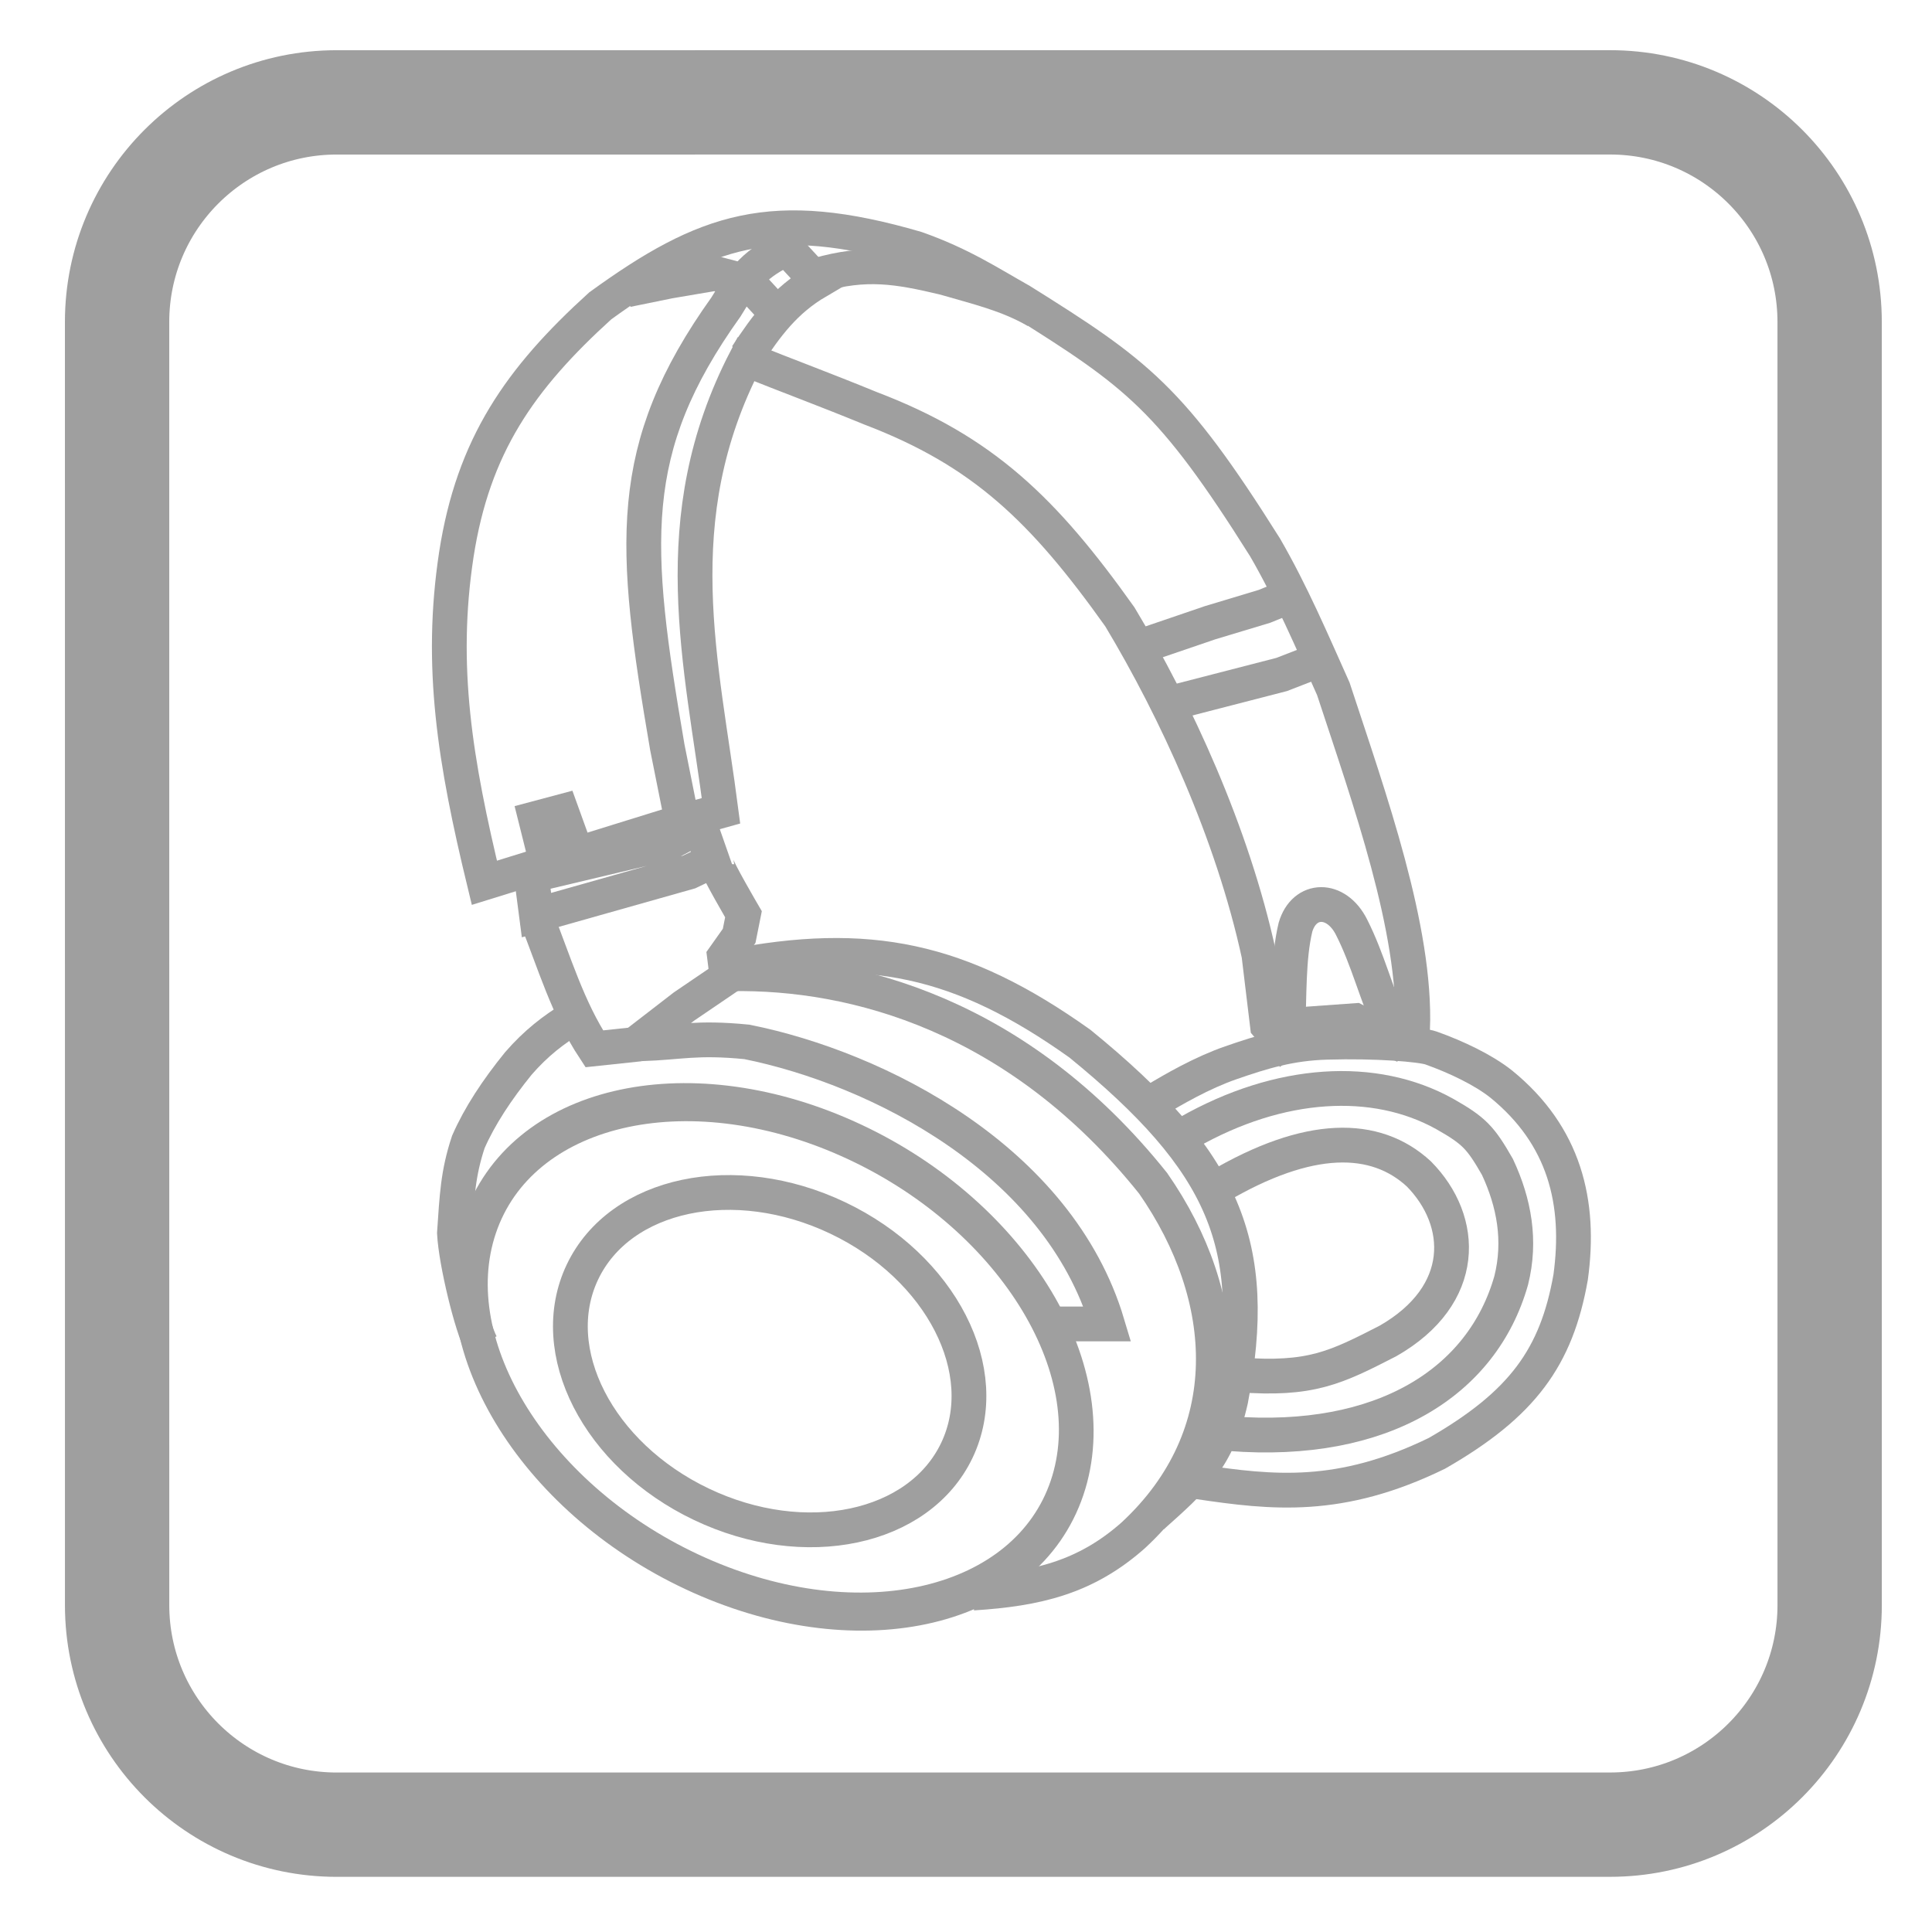
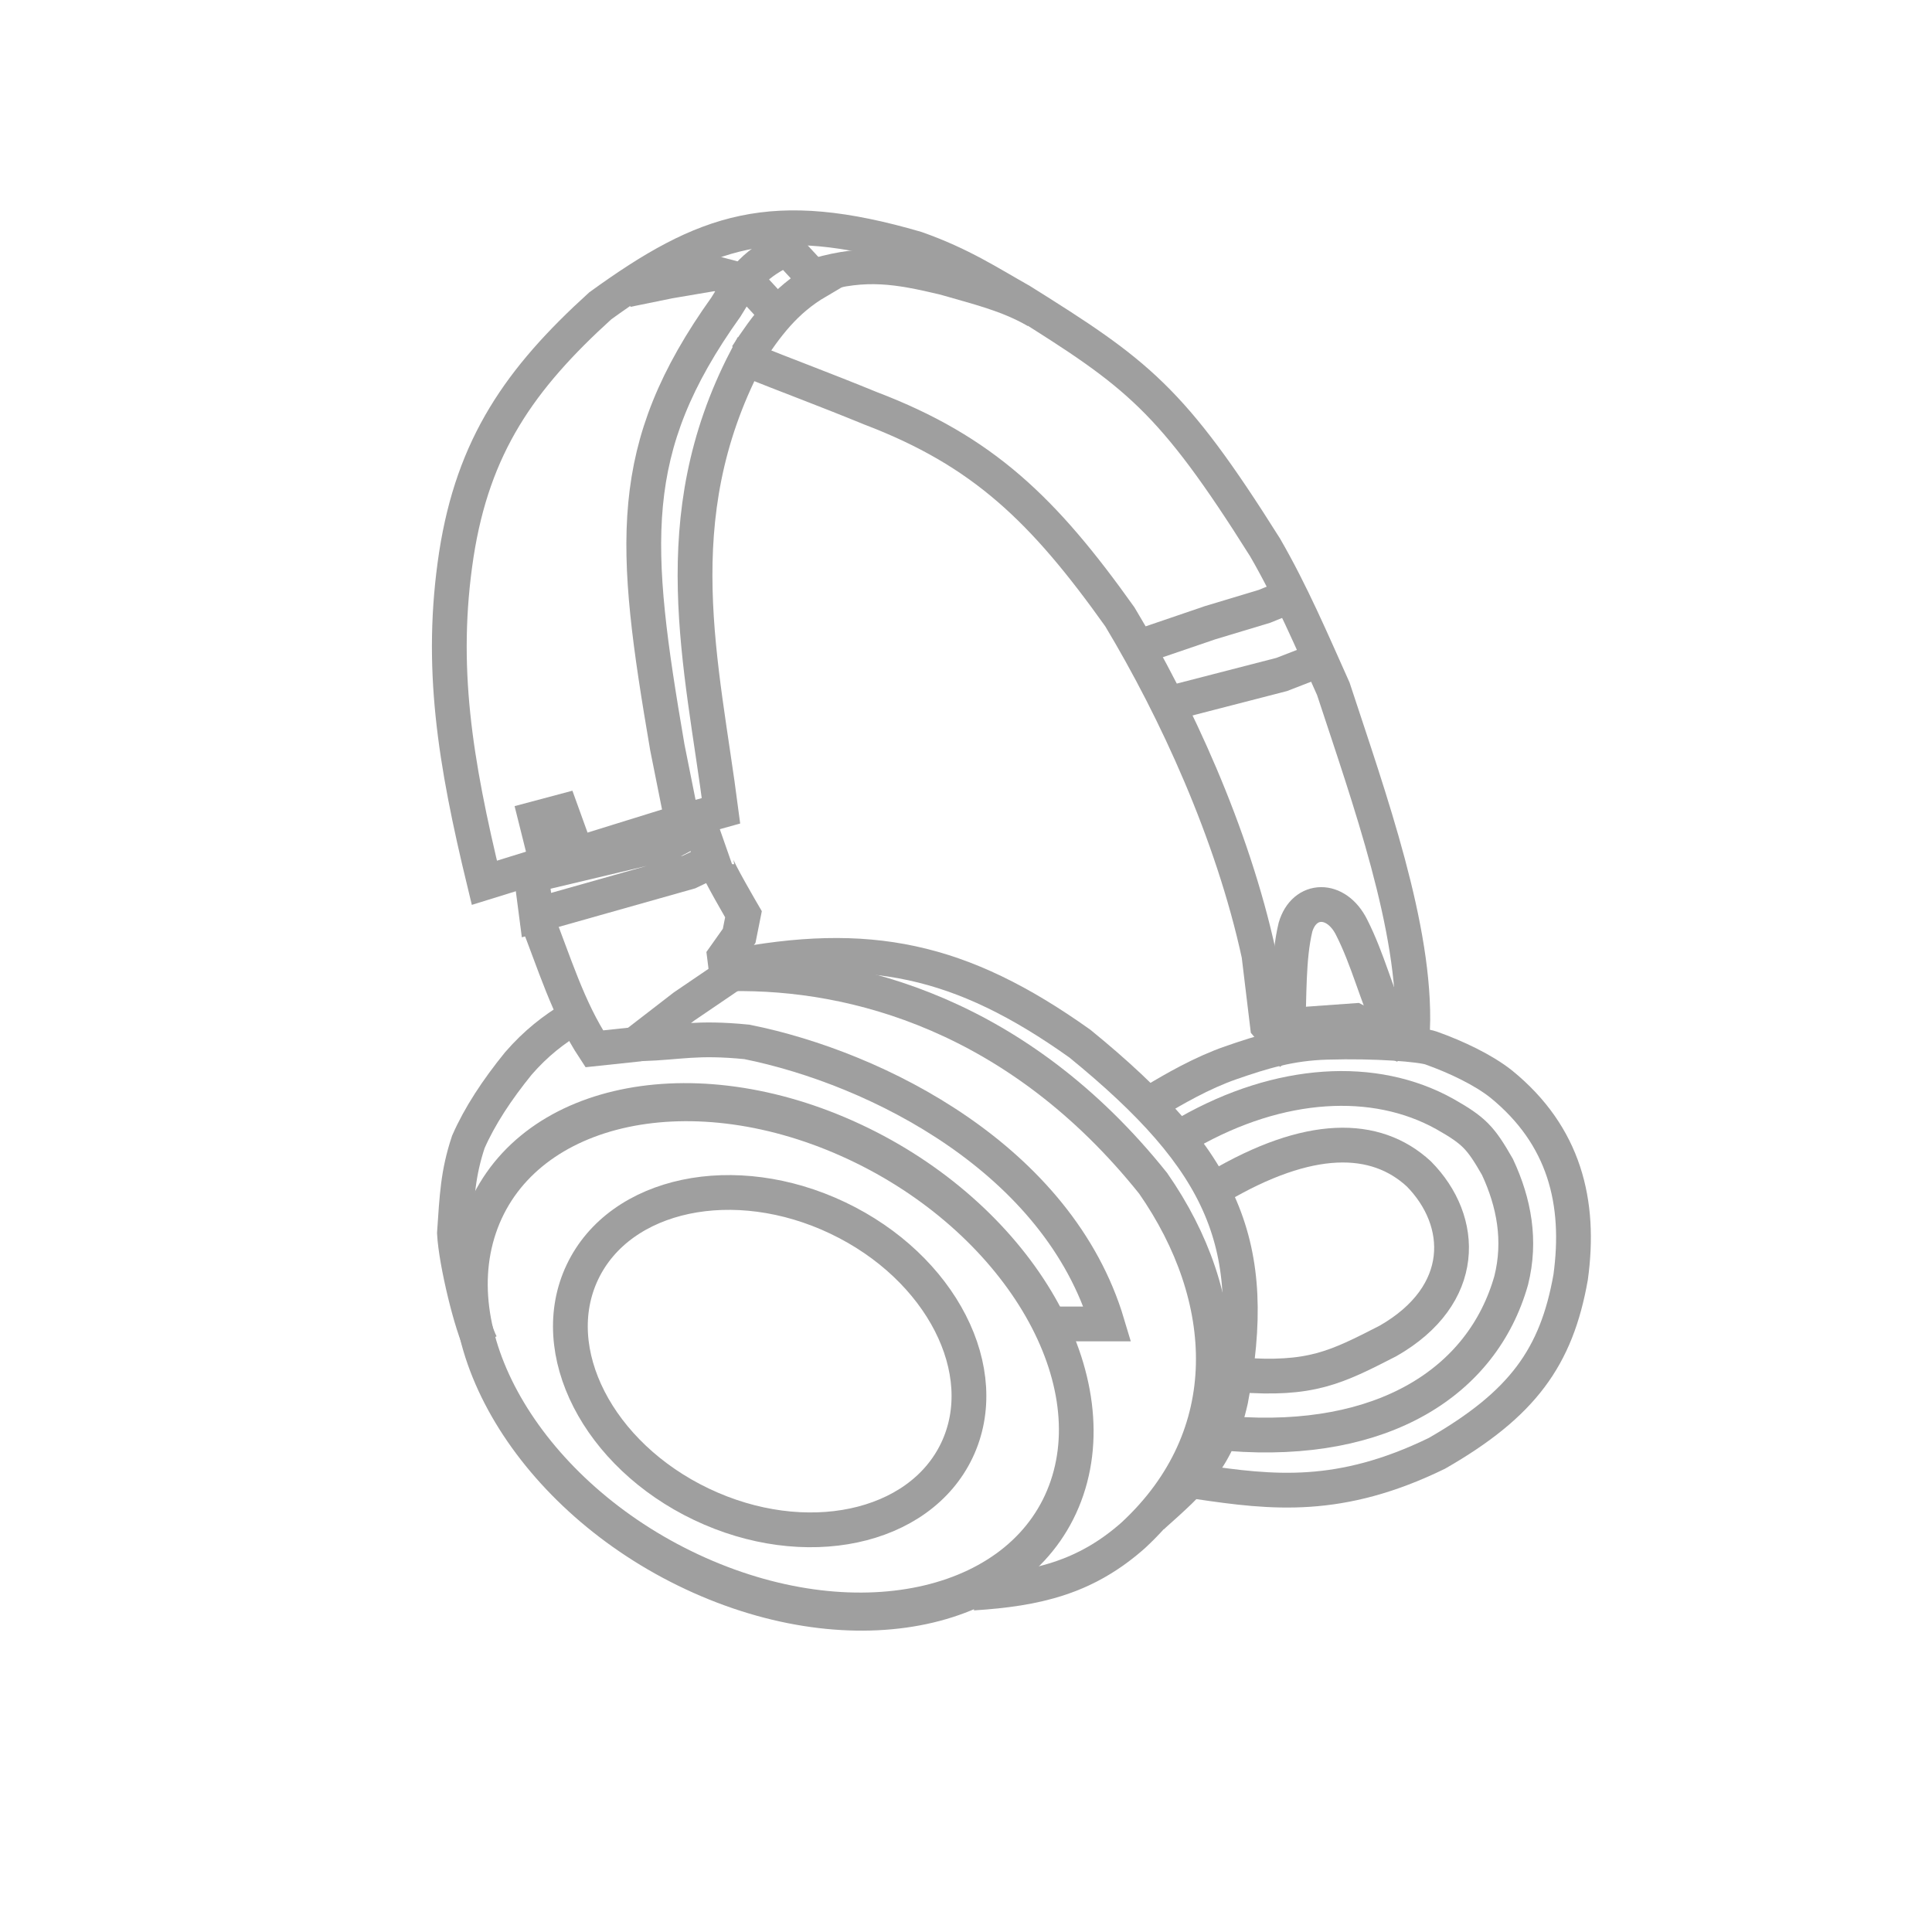
- <svg xmlns="http://www.w3.org/2000/svg" width="200" height="200" id="svg2" version="1.1">
+ <svg xmlns="http://www.w3.org/2000/svg" width="213.333" height="213.333" id="svg2" version="1.1" viewBox="0 0 200 200">
  <defs id="defs4">
-     <marker orient="auto" refY="0.0" refX="0.0" id="Arrow1Mend" style="overflow:visible;">
-       <path id="path3780" d="M 0.0,0.0 L 5.0,-5.0 L -12.5,0.0 L 5.0,5.0 L 0.0,0.0 z " style="fill-rule:evenodd;stroke:#000000;stroke-width:1.0pt;" transform="scale(0.4) rotate(180) translate(10,0)" />
+     <marker orient="auto" refY="0" refX="0" id="Arrow1Mend" style="overflow:visible">
+       <path id="path3780" d="M 0,0 5,-5 -12.5,0 5,5 Z" style="fill-rule:evenodd;stroke:#000000;stroke-width:1pt" transform="matrix(-0.4,0,0,-0.4,-4,0)" />
    </marker>
-     <marker orient="auto" refY="0.0" refX="0.0" id="Arrow1Lstart" style="overflow:visible">
-       <path id="path3771" d="M 0.0,0.0 L 5.0,-5.0 L -12.5,0.0 L 5.0,5.0 L 0.0,0.0 z " style="fill-rule:evenodd;stroke:#000000;stroke-width:1.0pt" transform="scale(0.8) translate(12.5,0)" />
+     <marker orient="auto" refY="0" refX="0" id="Arrow1Lstart" style="overflow:visible">
+       <path id="path3771" d="M 0,0 5,-5 -12.5,0 5,5 Z" style="fill-rule:evenodd;stroke:#000000;stroke-width:1pt" transform="matrix(0.8,0,0,0.8,10,0)" />
    </marker>
  </defs>
  <g id="layer1" transform="translate(0,-852.3622)" style="display:inline">
-     <rect style="fill:none;stroke:#9f9f9f;stroke-width:10.8;stroke-linecap:round;stroke-linejoin:bevel;stroke-miterlimit:4;stroke-opacity:1;stroke-dasharray:none;stroke-dashoffset:0" id="rect2990" width="177.282" height="178.292" x="12.103" y="862.961" ry="22.728" transform="matrix(1,-2.0135378e-5,2.0135378e-5,1,0,0)" />
-     <path style="fill:none;stroke:#9f9f9f;stroke-width:3.6;stroke-linecap:butt;stroke-linejoin:miter;stroke-miterlimit:4;stroke-opacity:1;stroke-dasharray:none" d="m 70.093,937.561 -19.951,6.187 c -3.037,-12.543 -4.663,-22.4 -2.904,-33.966 1.745,-11.274 6.567,-18.198 14.9,-25.759 10.93,-7.911 17.811,-10.274 32.704,-5.935 4.648,1.638 7.556,3.567 10.859,5.43 12.01,7.516 15.541,10.064 25.254,25.506 2.726,4.704 4.853,9.694 7.071,14.647 3.759,11.438 8.583,24.874 8.207,35.229 l -1.768,1.263 -4.167,-2.147 -5.303,0.379 -2.273,1.894 -1.515,-1.768 -0.884,-7.324 c -2.736,-12.591 -8.601,-25.33 -14.395,-34.977 -7.913,-11.124 -14.182,-17.16 -25.796,-21.586 -4.978,-2.04 -8.508,-3.325 -12.916,-5.094 -8.593,16.57 -4.543,31.551 -2.578,46.757 z" id="path3027" />
-     <path style="fill:none;stroke:#9f9f9f;stroke-width:3.6;stroke-linecap:butt;stroke-linejoin:miter;stroke-miterlimit:4;stroke-opacity:1;stroke-dasharray:none" d="m 70.598,937.309 -1.515,-7.576 c -3.594,-21.013 -4.433,-30.89 6.061,-45.583 1.858,-3.107 3.17,-4.62 6.313,-6.061 l 3.157,3.409 c -3.357,1.973 -5.258,4.555 -7.324,7.702" id="path3029" />
-     <path style="fill:none;stroke:#9f9f9f;stroke-width:3.6;stroke-linecap:butt;stroke-linejoin:miter;stroke-miterlimit:4;stroke-opacity:1;stroke-dasharray:none" d="m 80.446,884.862 -3.036,-3.304 -3.393,-0.893 -4.732,0.804 -4.375,0.893 0.179,-0.089" id="path3031" />
-     <path style="fill:none;stroke:#9f9f9f;stroke-width:3.6;stroke-linecap:butt;stroke-linejoin:miter;stroke-miterlimit:4;stroke-opacity:1;stroke-dasharray:none" d="m 84.643,880.844 c 4.994,-1.448 8.297,-0.879 13.125,0.268 3.365,0.988 6.49,1.688 9.517,3.434" id="path3033" />
-     <path style="fill:none;stroke:#9f9f9f;stroke-width:3.6;stroke-linecap:butt;stroke-linejoin:miter;stroke-miterlimit:4;stroke-opacity:1;stroke-dasharray:none" d="m 117.679,919.416 7.589,-2.589 5.625,-1.696 2.411,-0.982" id="path3035" />
-     <path style="fill:none;stroke:#9f9f9f;stroke-width:3.6;stroke-linecap:butt;stroke-linejoin:miter;stroke-miterlimit:4;stroke-opacity:1;stroke-dasharray:none" d="m 121.607,925.041 11.071,-2.857 4.375,-1.696" id="path3037" />
-     <path style="fill:none;stroke:#9f9f9f;stroke-width:3.6;stroke-linecap:butt;stroke-linejoin:miter;stroke-miterlimit:4;stroke-opacity:1;stroke-dasharray:none" d="m 133.304,959.148 c 0.185,-3.64 0.024,-7.564 0.804,-10.804 0.906,-3.085 4.214,-3.17 5.804,0 1.707,3.367 2.518,6.841 4.286,10.804" id="path3039" />
-     <path style="fill:none;stroke:#9f9f9f;stroke-width:3.6;stroke-linecap:butt;stroke-linejoin:miter;stroke-miterlimit:4;stroke-opacity:1;stroke-dasharray:none" d="m 55,942.987 0.536,4.107 15.804,-4.464 2.411,-1.161 -1.25,-3.571 -3.214,1.696 z" id="path3041" />
-     <path style="fill:none;stroke:#9f9f9f;stroke-width:3.6;stroke-linecap:butt;stroke-linejoin:miter;stroke-miterlimit:4;stroke-opacity:1;stroke-dasharray:none" d="m 74.196,941.826 c 0,0.446 2.768,5.179 2.768,5.179 l -0.446,2.232 -1.518,2.143 0.268,2.143 -4.464,3.036 -5.089,3.929 -4.196,0.446 c -2.73,-4.141 -4.156,-8.987 -5.982,-13.571" id="path3043" />
-     <path style="fill:none;stroke:#9f9f9f;stroke-width:3.6;stroke-linecap:butt;stroke-linejoin:miter;stroke-miterlimit:4;stroke-opacity:1;stroke-dasharray:none" d="m 55.446,937.094 0.893,3.571 2.946,-1.071 -1.161,-3.214 z" id="path3045" />
-     <path style="fill:none;stroke:#9f9f9f;stroke-width:3.6;stroke-linecap:butt;stroke-linejoin:miter;stroke-miterlimit:4;stroke-opacity:1;stroke-dasharray:none" d="m 49.825,991.553 c -0.99,-1.822 -2.628,-8.546 -2.781,-11.541 0.262,-3.79 0.344,-6.146 1.438,-9.436 1.169,-2.668 2.951,-5.381 5.179,-8.125 1.845,-2.13 3.69,-3.517 5.536,-4.643" id="path3047" />
-     <path style="fill:none;stroke:#9f9f9f;stroke-width:3.6;stroke-linecap:butt;stroke-linejoin:miter;stroke-miterlimit:4;stroke-opacity:1;stroke-dasharray:none" d="m 109.214,989.416 5.428,0 c -5.081,-17.011 -23.79,-26.473 -37.321,-29.196 -5.267,-0.522 -6.931,0.067 -10.915,0.189" id="path3053" />
-     <path style="fill:none;stroke:#9f9f9f;stroke-width:3.6;stroke-linecap:butt;stroke-linejoin:miter;stroke-miterlimit:4;stroke-opacity:1;stroke-dasharray:none" d="m 100.714,1017.273 c 6.572,-0.419 11.643,-1.578 16.607,-5.982 11.13,-10.318 10.259,-24.638 2.054,-36.429 -13.93,-17.425 -30.964,-21.91 -43.661,-21.696" id="path3055" />
-     <path style="fill:none;stroke:#9f9f9f;stroke-width:3.6;stroke-linecap:butt;stroke-linejoin:miter;stroke-miterlimit:4;stroke-opacity:1;stroke-dasharray:none" d="m 75.536,952.451 c 14.344,-2.795 23.903,-0.846 36.25,7.946 14.977,12.209 18.679,20.838 15.625,36.875 -1.365,6.119 -3.977,8.346 -8.125,12.054" id="path3057" />
-     <path style="fill:none;stroke:#9f9f9f;stroke-width:3.6;stroke-linecap:butt;stroke-linejoin:miter;stroke-miterlimit:4;stroke-opacity:1;stroke-dasharray:none" d="m 119.522,966.305 c 1.961,-1.179 4.889,-2.881 7.891,-3.923 3.316,-1.152 6.14,-2.011 9.892,-2.125 5.181,-0.157 9.832,0.237 10.83,0.592 2.605,0.927 5.433,2.271 7.281,3.744 6.546,5.333 8.246,12.241 7.174,20.002 -1.466,8.259 -4.965,13.114 -13.839,18.214 -10.039,4.892 -17.008,4.095 -24.732,2.946" id="path3061" />
-     <path style="fill:none;stroke:#9f9f9f;stroke-width:3.6;stroke-linecap:butt;stroke-linejoin:miter;stroke-miterlimit:4;stroke-opacity:1;stroke-dasharray:none" d="m 126.033,975.252 c 9.468,-5.586 16.348,-5.511 20.842,-1.372 4.82,4.877 5.125,12.547 -3.202,17.302 -5.4,2.764 -7.964,4.075 -15.459,3.502" id="path3065" />
-     <path style="fill:none;stroke:#9f9f9f;stroke-width:3.6;stroke-linecap:butt;stroke-linejoin:miter;stroke-miterlimit:4;stroke-opacity:1;stroke-dasharray:none" d="m 127.361,1000.775 c 15.745,1.215 26.097,-5.307 29.083,-15.88 1.017,-4.084 0.311,-8.012 -1.43,-11.733 -1.737,-3.031 -2.398,-3.751 -5.457,-5.482 -7.258,-4.041 -17.079,-3.485 -26.584,1.932" id="path3067" />
-     <path style="fill:none;fill-opacity:1;fill-rule:nonzero;stroke:#9f9f9f;stroke-width:3.6;stroke-linecap:round;stroke-linejoin:round;stroke-miterlimit:4;stroke-opacity:1;stroke-dasharray:none;stroke-dashoffset:0" id="path3893" d="m 101.142,140.906 c 0,9.066 -9.611,16.415 -21.466,16.415 -11.855,0 -21.466,-7.349 -21.466,-16.415 0,-9.066 9.611,-16.415 21.466,-16.415 11.855,0 21.466,7.349 21.466,16.415 z" transform="matrix(0.9027311,0.4302052,-0.4302052,0.9027311,68.3685,831.791)" />
-     <path style="fill:none;stroke:#9f9f9f;stroke-width:3.6;stroke-linecap:round;stroke-linejoin:round;stroke-miterlimit:4;stroke-opacity:1;stroke-dasharray:none;stroke-dashoffset:0" id="path3895" d="m 118.44,138.76 c 0,12.343 -14.529,22.35 -32.451,22.35 -17.922,0 -32.451,-10.006 -32.451,-22.35 0,-12.343 14.529,-22.35 32.451,-22.35 17.922,0 32.451,10.006 32.451,22.35 z" transform="matrix(0.936955,0.4179931,-0.3421068,1.011557,46.95712,816.5203)" />
+     <path style="fill:none;stroke:#9f9f9f;stroke-width:3.6;stroke-linecap:butt;stroke-linejoin:miter;stroke-miterlimit:4;stroke-dasharray:none;stroke-opacity:1" d="m 70.093,937.561 -19.951,6.187 c -3.037,-12.543 -4.663,-22.4 -2.904,-33.966 1.745,-11.274 6.567,-18.198 14.9,-25.759 10.93,-7.911 17.811,-10.274 32.704,-5.935 4.648,1.638 7.556,3.567 10.859,5.43 12.01,7.516 15.541,10.064 25.254,25.506 2.726,4.704 4.853,9.694 7.071,14.647 3.759,11.438 8.583,24.874 8.207,35.229 l -1.768,1.263 -4.167,-2.147 -5.303,0.379 -2.273,1.894 -1.515,-1.768 -0.884,-7.324 c -2.736,-12.591 -8.601,-25.33 -14.395,-34.977 -7.913,-11.124 -14.182,-17.16 -25.796,-21.586 -4.978,-2.04 -8.508,-3.325 -12.916,-5.094 -8.593,16.57 -4.543,31.551 -2.578,46.757 z" id="path3027" />
+     <path style="fill:none;stroke:#9f9f9f;stroke-width:3.6;stroke-linecap:butt;stroke-linejoin:miter;stroke-miterlimit:4;stroke-dasharray:none;stroke-opacity:1" d="m 70.598,937.309 -1.515,-7.576 c -3.594,-21.013 -4.433,-30.89 6.061,-45.583 1.858,-3.107 3.17,-4.62 6.313,-6.061 l 3.157,3.409 c -3.357,1.973 -5.258,4.555 -7.324,7.702" id="path3029" />
+     <path style="fill:none;stroke:#9f9f9f;stroke-width:3.6;stroke-linecap:butt;stroke-linejoin:miter;stroke-miterlimit:4;stroke-dasharray:none;stroke-opacity:1" d="m 80.446,884.862 -3.036,-3.304 -3.393,-0.893 -4.732,0.804 -4.375,0.893 0.179,-0.089" id="path3031" />
+     <path style="fill:none;stroke:#9f9f9f;stroke-width:3.6;stroke-linecap:butt;stroke-linejoin:miter;stroke-miterlimit:4;stroke-dasharray:none;stroke-opacity:1" d="m 84.643,880.844 c 4.994,-1.448 8.297,-0.879 13.125,0.268 3.365,0.988 6.49,1.688 9.517,3.434" id="path3033" />
+     <path style="fill:none;stroke:#9f9f9f;stroke-width:3.6;stroke-linecap:butt;stroke-linejoin:miter;stroke-miterlimit:4;stroke-dasharray:none;stroke-opacity:1" d="m 117.679,919.416 7.589,-2.589 5.625,-1.696 2.411,-0.982" id="path3035" />
+     <path style="fill:none;stroke:#9f9f9f;stroke-width:3.6;stroke-linecap:butt;stroke-linejoin:miter;stroke-miterlimit:4;stroke-dasharray:none;stroke-opacity:1" d="m 121.607,925.041 11.071,-2.857 4.375,-1.696" id="path3037" />
+     <path style="fill:none;stroke:#9f9f9f;stroke-width:3.6;stroke-linecap:butt;stroke-linejoin:miter;stroke-miterlimit:4;stroke-dasharray:none;stroke-opacity:1" d="m 133.304,959.148 c 0.185,-3.64 0.024,-7.564 0.804,-10.804 0.906,-3.085 4.214,-3.17 5.804,0 1.707,3.367 2.518,6.841 4.286,10.804" id="path3039" />
+     <path style="fill:none;stroke:#9f9f9f;stroke-width:3.6;stroke-linecap:butt;stroke-linejoin:miter;stroke-miterlimit:4;stroke-dasharray:none;stroke-opacity:1" d="m 55,942.987 0.536,4.107 15.804,-4.464 2.411,-1.161 -1.25,-3.571 -3.214,1.696 z" id="path3041" />
+     <path style="fill:none;stroke:#9f9f9f;stroke-width:3.6;stroke-linecap:butt;stroke-linejoin:miter;stroke-miterlimit:4;stroke-dasharray:none;stroke-opacity:1" d="m 74.196,941.826 c 0,0.446 2.768,5.179 2.768,5.179 l -0.446,2.232 -1.518,2.143 0.268,2.143 -4.464,3.036 -5.089,3.929 -4.196,0.446 c -2.73,-4.141 -4.156,-8.987 -5.982,-13.571" id="path3043" />
+     <path style="fill:none;stroke:#9f9f9f;stroke-width:3.6;stroke-linecap:butt;stroke-linejoin:miter;stroke-miterlimit:4;stroke-dasharray:none;stroke-opacity:1" d="m 55.446,937.094 0.893,3.571 2.946,-1.071 -1.161,-3.214 z" id="path3045" />
+     <path style="fill:none;stroke:#9f9f9f;stroke-width:3.6;stroke-linecap:butt;stroke-linejoin:miter;stroke-miterlimit:4;stroke-dasharray:none;stroke-opacity:1" d="m 49.825,991.553 c -0.99,-1.822 -2.628,-8.546 -2.781,-11.541 0.262,-3.79 0.344,-6.146 1.438,-9.436 1.169,-2.668 2.951,-5.381 5.179,-8.125 1.845,-2.13 3.69,-3.517 5.536,-4.643" id="path3047" />
+     <path style="fill:none;stroke:#9f9f9f;stroke-width:3.6;stroke-linecap:butt;stroke-linejoin:miter;stroke-miterlimit:4;stroke-dasharray:none;stroke-opacity:1" d="m 109.214,989.416 h 5.428 c -5.081,-17.011 -23.79,-26.473 -37.321,-29.196 -5.267,-0.522 -6.931,0.067 -10.915,0.189" id="path3053" />
+     <path style="fill:none;stroke:#9f9f9f;stroke-width:3.6;stroke-linecap:butt;stroke-linejoin:miter;stroke-miterlimit:4;stroke-dasharray:none;stroke-opacity:1" d="m 100.714,1017.273 c 6.572,-0.419 11.643,-1.578 16.607,-5.982 11.13,-10.318 10.259,-24.638 2.054,-36.429 -13.93,-17.425 -30.964,-21.91 -43.661,-21.696" id="path3055" />
+     <path style="fill:none;stroke:#9f9f9f;stroke-width:3.6;stroke-linecap:butt;stroke-linejoin:miter;stroke-miterlimit:4;stroke-dasharray:none;stroke-opacity:1" d="m 75.536,952.451 c 14.344,-2.795 23.903,-0.846 36.25,7.946 14.977,12.209 18.679,20.838 15.625,36.875 -1.365,6.119 -3.977,8.346 -8.125,12.054" id="path3057" />
+     <path style="fill:none;stroke:#9f9f9f;stroke-width:3.6;stroke-linecap:butt;stroke-linejoin:miter;stroke-miterlimit:4;stroke-dasharray:none;stroke-opacity:1" d="m 119.522,966.305 c 1.961,-1.179 4.889,-2.881 7.891,-3.923 3.316,-1.152 6.14,-2.011 9.892,-2.125 5.181,-0.157 9.832,0.237 10.83,0.592 2.605,0.927 5.433,2.271 7.281,3.744 6.546,5.333 8.246,12.241 7.174,20.002 -1.466,8.259 -4.965,13.114 -13.839,18.214 -10.039,4.892 -17.008,4.095 -24.732,2.946" id="path3061" />
+     <path style="fill:none;stroke:#9f9f9f;stroke-width:3.6;stroke-linecap:butt;stroke-linejoin:miter;stroke-miterlimit:4;stroke-dasharray:none;stroke-opacity:1" d="m 126.033,975.252 c 9.468,-5.586 16.348,-5.511 20.842,-1.372 4.82,4.877 5.125,12.547 -3.202,17.302 -5.4,2.764 -7.964,4.075 -15.459,3.502" id="path3065" />
+     <path style="fill:none;stroke:#9f9f9f;stroke-width:3.6;stroke-linecap:butt;stroke-linejoin:miter;stroke-miterlimit:4;stroke-dasharray:none;stroke-opacity:1" d="m 127.361,1000.775 c 15.745,1.215 26.097,-5.307 29.083,-15.88 1.017,-4.084 0.311,-8.012 -1.43,-11.733 -1.737,-3.031 -2.398,-3.751 -5.457,-5.482 -7.258,-4.041 -17.079,-3.485 -26.584,1.932" id="path3067" />
+     <ellipse style="fill:none;fill-opacity:1;fill-rule:nonzero;stroke:#9f9f9f;stroke-width:3.6;stroke-linecap:round;stroke-linejoin:round;stroke-miterlimit:4;stroke-dasharray:none;stroke-dashoffset:0;stroke-opacity:1" id="path3893" transform="rotate(25.48058,-1805.257,567.0872)" cx="79.676" cy="140.906" rx="21.466" ry="16.415" />
+     <ellipse style="fill:none;stroke:#9f9f9f;stroke-width:3.6;stroke-linecap:round;stroke-linejoin:round;stroke-miterlimit:4;stroke-dasharray:none;stroke-dashoffset:0;stroke-opacity:1" id="path3895" transform="matrix(0.936955,0.4179931,-0.3421068,1.011557,46.95712,816.5203)" cx="85.989" cy="138.76" rx="32.451" ry="22.35" />
  </g>
</svg>
